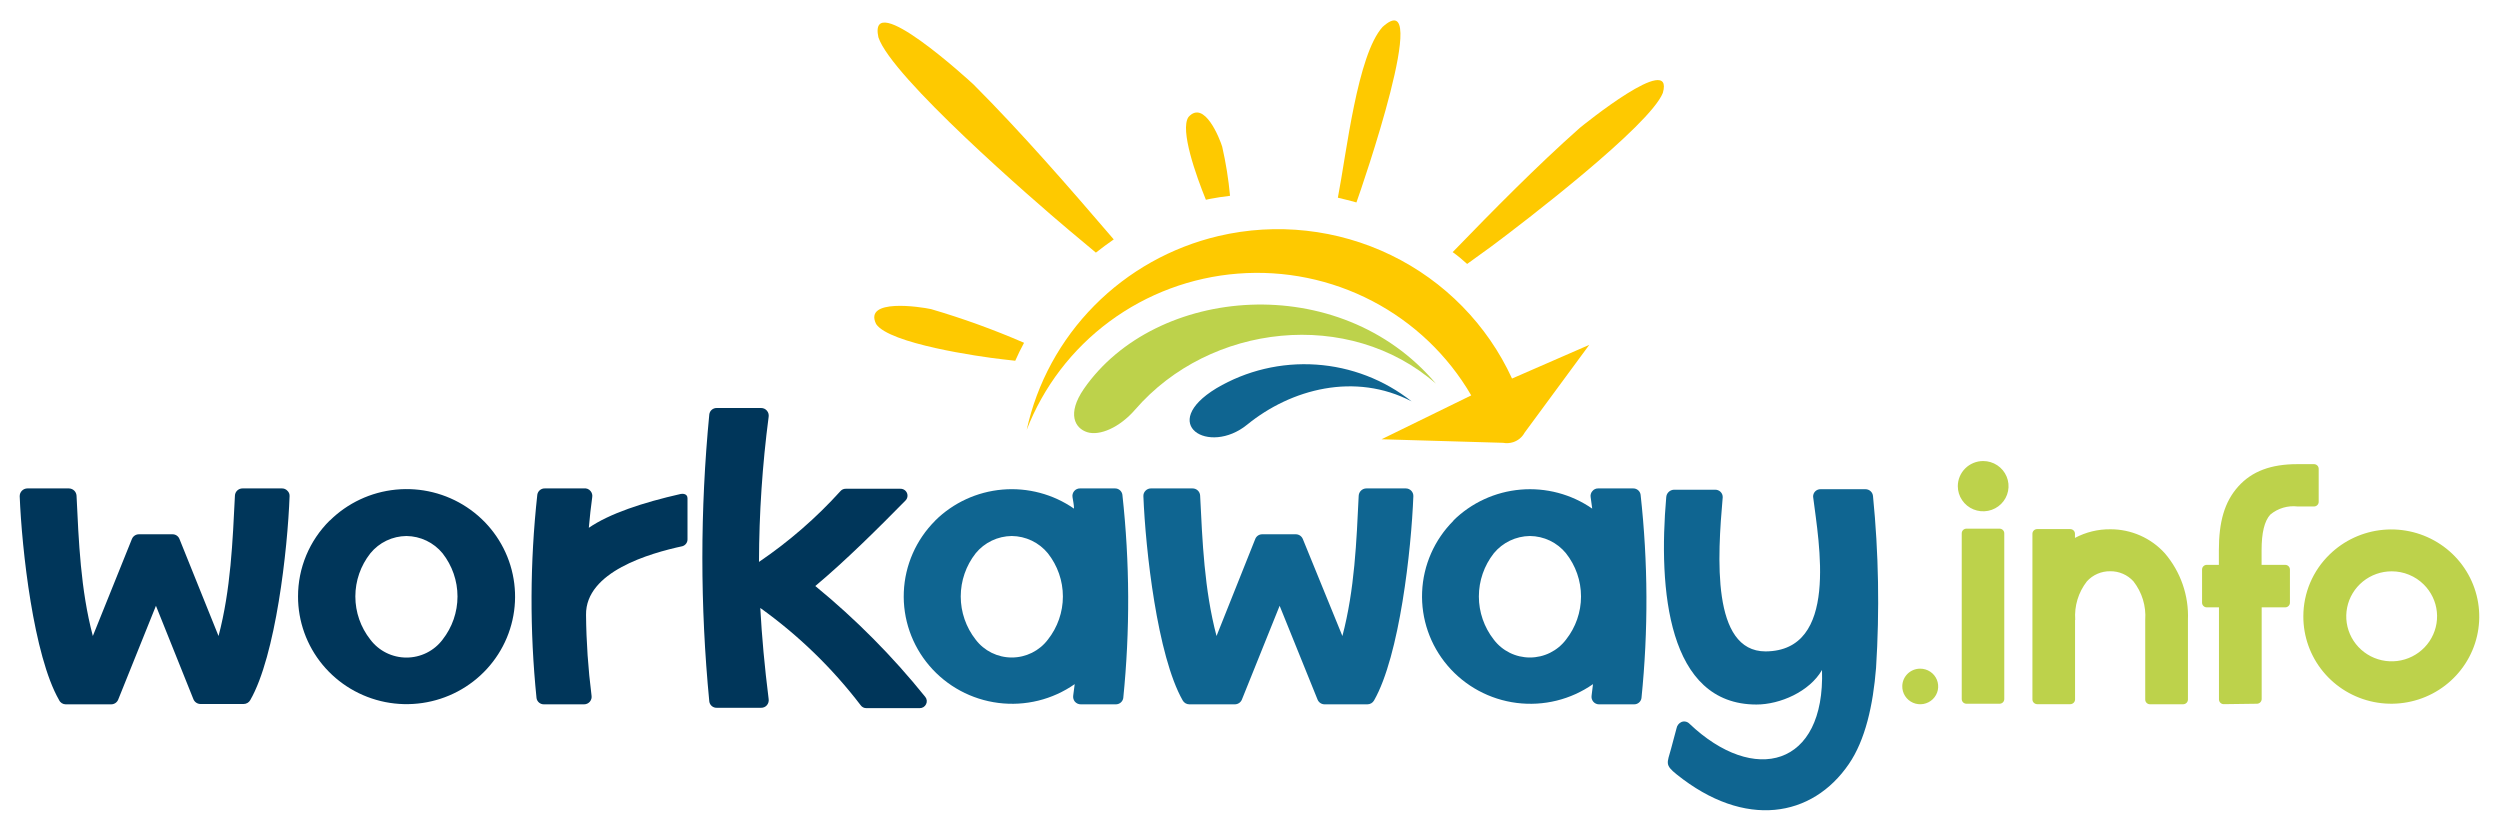
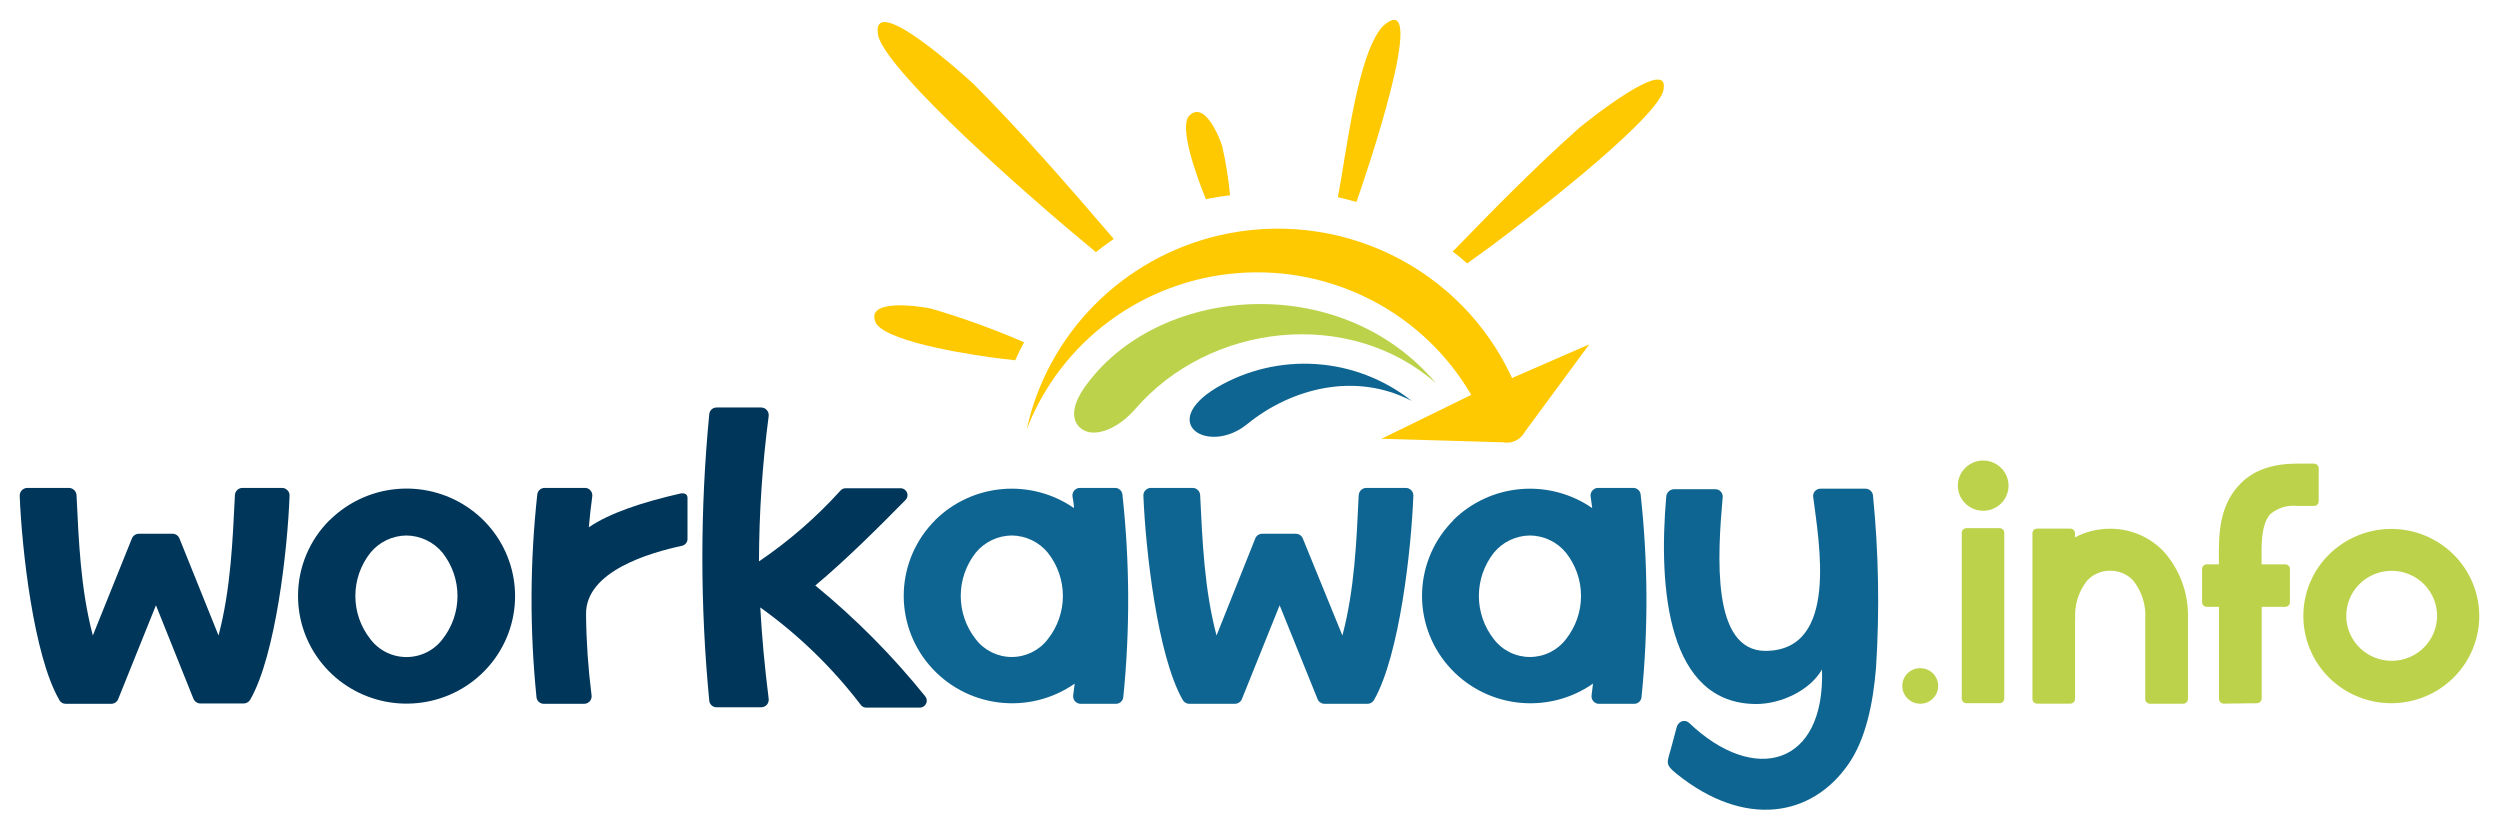
- <svg xmlns="http://www.w3.org/2000/svg" width="200" height="66" viewBox="0 0 267 88" fill="none">
-   <path fill-rule="evenodd" clip-rule="evenodd" d="M2.104 52.947C2.102 52.838 2.121 52.73 2.161 52.629C2.201 52.528 2.261 52.436 2.337 52.358C2.413 52.28 2.504 52.217 2.605 52.175C2.706 52.132 2.814 52.109 2.923 52.108H7.355C7.565 52.11 7.767 52.191 7.919 52.335C8.071 52.478 8.162 52.674 8.174 52.882C8.407 57.753 8.602 62.9 9.915 67.872L14.086 57.513C14.146 57.363 14.249 57.235 14.384 57.144C14.518 57.054 14.677 57.005 14.84 57.006H18.415C18.578 57.003 18.738 57.05 18.873 57.141C19.008 57.232 19.111 57.362 19.169 57.513L23.34 67.872C24.652 62.9 24.848 57.725 25.09 52.882C25.097 52.674 25.185 52.477 25.337 52.333C25.488 52.188 25.69 52.108 25.9 52.108H30.108C30.218 52.105 30.327 52.126 30.428 52.169C30.529 52.212 30.62 52.276 30.694 52.357C30.775 52.432 30.837 52.524 30.878 52.626C30.918 52.728 30.935 52.838 30.927 52.947C30.722 58.62 29.447 69.984 26.728 74.716C26.658 74.842 26.556 74.947 26.431 75.019C26.307 75.093 26.165 75.131 26.021 75.132H21.412C21.25 75.13 21.092 75.082 20.958 74.991C20.823 74.901 20.719 74.773 20.658 74.624L16.655 64.643L12.624 74.661C12.564 74.811 12.46 74.939 12.326 75.03C12.191 75.12 12.033 75.169 11.87 75.168H7.02C6.871 75.168 6.725 75.125 6.599 75.045C6.474 74.965 6.374 74.851 6.312 74.716C3.584 69.984 2.328 58.62 2.104 52.947Z" fill="#00365A" />
-   <path fill-rule="evenodd" clip-rule="evenodd" d="M35.218 55.549C37.114 53.669 39.609 52.497 42.279 52.236C44.948 51.974 47.627 52.638 49.857 54.114C52.088 55.59 53.733 57.787 54.512 60.331C55.29 62.874 55.154 65.607 54.127 68.062C53.1 70.517 51.245 72.544 48.878 73.795C46.511 75.047 43.78 75.446 41.149 74.926C38.519 74.405 36.152 72.996 34.452 70.94C32.753 68.883 31.826 66.306 31.83 63.648C31.827 62.141 32.125 60.648 32.706 59.255C33.288 57.861 34.142 56.596 35.218 55.531V55.549ZM43.411 57.191C42.671 57.198 41.941 57.366 41.275 57.685C40.608 58.004 40.022 58.466 39.557 59.036C38.516 60.353 37.951 61.976 37.951 63.648C37.951 65.32 38.516 66.944 39.557 68.26C40.005 68.854 40.587 69.336 41.255 69.668C41.925 70 42.663 70.173 43.411 70.173C44.159 70.173 44.897 70 45.566 69.668C46.235 69.336 46.817 68.854 47.265 68.26C48.299 66.941 48.861 65.319 48.861 63.648C48.861 61.978 48.299 60.355 47.265 59.036C46.798 58.468 46.211 58.008 45.545 57.689C44.879 57.37 44.15 57.2 43.411 57.191Z" fill="#00365A" />
-   <path fill-rule="evenodd" clip-rule="evenodd" d="M82.092 74.606C82.109 74.722 82.1 74.84 82.069 74.953C82.036 75.065 81.981 75.17 81.906 75.261C81.83 75.35 81.734 75.421 81.626 75.469C81.518 75.517 81.401 75.54 81.282 75.537H76.553C76.359 75.544 76.17 75.478 76.022 75.354C75.874 75.229 75.778 75.055 75.753 74.864C74.765 64.667 74.765 54.4 75.753 44.203C75.776 44.01 75.871 43.833 76.019 43.707C76.167 43.581 76.358 43.514 76.553 43.52H81.282C81.401 43.518 81.519 43.543 81.627 43.592C81.735 43.642 81.831 43.715 81.906 43.806C81.981 43.894 82.037 43.998 82.069 44.109C82.101 44.22 82.109 44.337 82.092 44.452C81.419 49.593 81.074 54.773 81.059 59.958C84.255 57.79 87.177 55.251 89.763 52.394C89.832 52.314 89.918 52.25 90.015 52.207C90.111 52.164 90.216 52.143 90.322 52.145H96.159C96.308 52.141 96.455 52.182 96.581 52.262C96.706 52.343 96.805 52.458 96.863 52.595C96.921 52.731 96.936 52.881 96.907 53.026C96.878 53.172 96.806 53.305 96.699 53.408C93.906 56.249 90.276 59.865 87.073 62.531C91.388 66.064 95.322 70.03 98.812 74.366C98.903 74.474 98.961 74.605 98.977 74.744C98.994 74.884 98.969 75.025 98.906 75.15C98.846 75.278 98.75 75.387 98.629 75.462C98.509 75.538 98.369 75.577 98.226 75.574H92.528C92.41 75.576 92.293 75.55 92.188 75.497C92.082 75.444 91.992 75.366 91.923 75.27C88.889 71.297 85.274 67.793 81.199 64.874C81.366 67.946 81.655 71.128 82.092 74.606Z" fill="#00365A" />
+ <svg xmlns="http://www.w3.org/2000/svg" width="267" height="88" viewBox="0 0 267 88" fill="none">
+   <path fill-rule="evenodd" clip-rule="evenodd" d="M2.104 52.947C2.101 52.838 2.121 52.73 2.16 52.629C2.2 52.528 2.26 52.436 2.336 52.358C2.413 52.28 2.504 52.217 2.604 52.175C2.705 52.132 2.813 52.109 2.923 52.108H7.354C7.565 52.11 7.766 52.191 7.918 52.335C8.071 52.478 8.162 52.674 8.174 52.882C8.406 57.753 8.602 62.9 9.915 67.872L14.085 57.513C14.145 57.363 14.249 57.235 14.383 57.144C14.518 57.054 14.677 57.005 14.839 57.006H18.414C18.577 57.003 18.737 57.05 18.872 57.141C19.007 57.232 19.111 57.362 19.168 57.513L23.339 67.872C24.652 62.9 24.847 57.725 25.089 52.882C25.096 52.674 25.185 52.477 25.336 52.333C25.487 52.188 25.689 52.108 25.899 52.108H30.107C30.217 52.105 30.326 52.126 30.427 52.169C30.529 52.212 30.619 52.276 30.694 52.357C30.774 52.432 30.837 52.524 30.877 52.626C30.917 52.728 30.934 52.838 30.926 52.947C30.721 58.62 29.446 69.984 26.728 74.716C26.658 74.842 26.555 74.947 26.431 75.019C26.307 75.093 26.165 75.131 26.02 75.132H21.412C21.25 75.13 21.091 75.082 20.957 74.991C20.823 74.901 20.719 74.773 20.658 74.624L16.655 64.643L12.624 74.661C12.564 74.811 12.46 74.939 12.325 75.03C12.191 75.12 12.032 75.169 11.87 75.168H7.019C6.87 75.168 6.724 75.125 6.599 75.045C6.473 74.965 6.374 74.851 6.312 74.716C3.584 69.984 2.327 58.62 2.104 52.947Z" fill="#00365A" />
+   <path fill-rule="evenodd" clip-rule="evenodd" d="M35.219 55.549C37.114 53.669 39.609 52.497 42.279 52.236C44.949 51.974 47.627 52.638 49.858 54.114C52.089 55.59 53.734 57.787 54.512 60.331C55.291 62.874 55.155 65.607 54.127 68.062C53.1 70.517 51.245 72.544 48.878 73.795C46.512 75.047 43.78 75.446 41.15 74.926C38.519 74.405 36.152 72.996 34.453 70.94C32.753 68.883 31.826 66.306 31.83 63.648C31.827 62.141 32.125 60.648 32.707 59.255C33.288 57.861 34.142 56.596 35.219 55.531V55.549ZM43.411 57.191C42.671 57.198 41.942 57.366 41.275 57.685C40.609 58.004 40.022 58.466 39.557 59.036C38.517 60.353 37.952 61.976 37.952 63.648C37.952 65.32 38.517 66.944 39.557 68.26C40.005 68.854 40.587 69.336 41.256 69.668C41.925 70 42.663 70.173 43.411 70.173C44.16 70.173 44.898 70 45.566 69.668C46.236 69.336 46.817 68.854 47.266 68.26C48.3 66.941 48.861 65.319 48.861 63.648C48.861 61.978 48.3 60.355 47.266 59.036C46.799 58.468 46.212 58.008 45.546 57.689C44.88 57.37 44.151 57.2 43.411 57.191Z" fill="#00365A" />
+   <path fill-rule="evenodd" clip-rule="evenodd" d="M82.092 74.606C82.108 74.722 82.1 74.84 82.068 74.953C82.036 75.065 81.981 75.17 81.906 75.261C81.829 75.35 81.734 75.421 81.626 75.469C81.518 75.517 81.4 75.54 81.282 75.537H76.553C76.359 75.544 76.169 75.478 76.021 75.354C75.873 75.229 75.777 75.055 75.752 74.864C74.765 64.667 74.765 54.4 75.752 44.203C75.775 44.01 75.87 43.833 76.019 43.707C76.167 43.581 76.357 43.514 76.553 43.52H81.282C81.401 43.518 81.519 43.543 81.627 43.592C81.735 43.642 81.83 43.715 81.906 43.806C81.981 43.894 82.036 43.998 82.069 44.109C82.101 44.22 82.109 44.337 82.092 44.452C81.418 49.593 81.073 54.773 81.058 59.958C84.255 57.79 87.177 55.251 89.763 52.394C89.832 52.314 89.918 52.25 90.014 52.207C90.111 52.164 90.216 52.143 90.322 52.145H96.159C96.308 52.141 96.455 52.182 96.58 52.262C96.706 52.343 96.804 52.458 96.862 52.595C96.92 52.731 96.936 52.881 96.907 53.026C96.878 53.172 96.805 53.305 96.699 53.408C93.906 56.249 90.275 59.865 87.073 62.531C91.387 66.064 95.321 70.03 98.812 74.366C98.903 74.474 98.96 74.605 98.977 74.744C98.993 74.884 98.968 75.025 98.905 75.15C98.846 75.278 98.75 75.387 98.629 75.462C98.508 75.538 98.368 75.577 98.225 75.574H92.528C92.41 75.576 92.293 75.55 92.187 75.497C92.082 75.444 91.991 75.366 91.923 75.27C88.888 71.297 85.274 67.793 81.198 64.874C81.366 67.946 81.654 71.128 82.092 74.606Z" fill="#00365A" />
  <path fill-rule="evenodd" clip-rule="evenodd" d="M99.874 55.548C101.799 53.642 104.341 52.468 107.053 52.233C109.765 51.999 112.474 52.719 114.704 54.266C114.704 53.851 114.601 53.436 114.546 53.048C114.525 52.933 114.53 52.815 114.561 52.702C114.591 52.589 114.646 52.483 114.722 52.394C114.798 52.303 114.893 52.23 115.001 52.18C115.109 52.13 115.227 52.106 115.346 52.108H119.07C119.263 52.103 119.452 52.17 119.599 52.294C119.747 52.418 119.843 52.591 119.871 52.781C120.665 59.999 120.696 67.28 119.964 74.504C119.932 74.693 119.833 74.864 119.684 74.987C119.535 75.109 119.347 75.173 119.154 75.168H115.43C115.31 75.169 115.191 75.144 115.082 75.094C114.972 75.045 114.875 74.973 114.797 74.882C114.722 74.79 114.668 74.683 114.638 74.569C114.607 74.454 114.601 74.335 114.62 74.218C114.676 73.831 114.732 73.425 114.778 73.01C112.411 74.666 109.504 75.382 106.63 75.018C103.756 74.654 101.124 73.236 99.254 71.043C97.383 68.851 96.41 66.043 96.527 63.175C96.643 60.306 97.841 57.585 99.883 55.548H99.874ZM108.057 57.19C107.317 57.198 106.588 57.367 105.922 57.686C105.255 58.005 104.668 58.465 104.203 59.035C103.168 60.354 102.607 61.977 102.607 63.647C102.607 65.318 103.168 66.94 104.203 68.259C104.652 68.851 105.234 69.332 105.903 69.663C106.572 69.993 107.309 70.166 108.057 70.166C108.804 70.166 109.542 69.993 110.211 69.663C110.879 69.332 111.462 68.851 111.911 68.259C112.951 66.943 113.517 65.319 113.517 63.647C113.517 61.975 112.951 60.352 111.911 59.035C111.445 58.465 110.858 58.005 110.192 57.686C109.526 57.367 108.797 57.198 108.057 57.19Z" fill="#0F6591" />
-   <path fill-rule="evenodd" clip-rule="evenodd" d="M155.21 55.548C157.138 53.643 159.681 52.47 162.395 52.236C165.108 52.001 167.818 52.72 170.049 54.266C169.994 53.851 169.938 53.436 169.882 53.049C169.861 52.933 169.866 52.813 169.899 52.7C169.931 52.586 169.989 52.482 170.068 52.394C170.142 52.301 170.237 52.227 170.346 52.177C170.454 52.128 170.573 52.104 170.692 52.108H174.416C174.609 52.104 174.797 52.17 174.945 52.294C175.092 52.418 175.189 52.591 175.216 52.781C176.015 59.999 176.046 67.28 175.309 74.504C175.28 74.693 175.183 74.864 175.035 74.986C174.888 75.108 174.701 75.173 174.509 75.169H170.785C170.666 75.171 170.548 75.146 170.44 75.096C170.332 75.047 170.237 74.974 170.161 74.883C170.085 74.791 170.03 74.684 169.999 74.57C169.969 74.455 169.964 74.335 169.984 74.219C170.031 73.831 170.087 73.425 170.133 73.01C167.766 74.666 164.859 75.382 161.985 75.018C159.111 74.654 156.479 73.236 154.609 71.043C152.738 68.851 151.765 66.043 151.882 63.175C151.998 60.306 153.196 57.585 155.238 55.548H155.21ZM163.393 57.19C162.653 57.199 161.925 57.369 161.259 57.688C160.593 58.007 160.006 58.467 159.539 59.035C158.505 60.354 157.943 61.977 157.943 63.648C157.943 65.318 158.505 66.941 159.539 68.26C159.988 68.852 160.57 69.332 161.239 69.663C161.908 69.994 162.645 70.166 163.393 70.166C164.141 70.166 164.878 69.994 165.547 69.663C166.216 69.332 166.798 68.852 167.247 68.26C168.288 66.943 168.853 65.319 168.853 63.648C168.853 61.975 168.288 60.352 167.247 59.035C166.782 58.465 166.195 58.003 165.529 57.684C164.863 57.365 164.133 57.197 163.393 57.19Z" fill="#0F6591" />
+   <path fill-rule="evenodd" clip-rule="evenodd" d="M155.21 55.548C157.138 53.643 159.682 52.47 162.395 52.236C165.108 52.001 167.818 52.72 170.05 54.266C169.994 53.851 169.938 53.436 169.882 53.049C169.861 52.933 169.867 52.813 169.899 52.7C169.931 52.586 169.989 52.482 170.069 52.394C170.143 52.301 170.238 52.227 170.346 52.177C170.454 52.128 170.573 52.104 170.692 52.108H174.416C174.61 52.104 174.798 52.17 174.945 52.294C175.093 52.418 175.19 52.591 175.217 52.781C176.016 59.999 176.047 67.28 175.31 74.504C175.281 74.693 175.183 74.864 175.036 74.986C174.888 75.108 174.701 75.173 174.509 75.169H170.785C170.666 75.171 170.549 75.146 170.441 75.096C170.333 75.047 170.237 74.974 170.162 74.883C170.086 74.791 170.03 74.684 170 74.57C169.969 74.455 169.964 74.335 169.985 74.219C170.031 73.831 170.087 73.425 170.134 73.01C167.767 74.666 164.859 75.382 161.985 75.018C159.111 74.654 156.48 73.236 154.609 71.043C152.739 68.851 151.766 66.043 151.882 63.175C151.999 60.306 153.196 57.585 155.238 55.548H155.21ZM163.394 57.19C162.654 57.199 161.925 57.369 161.259 57.688C160.593 58.007 160.006 58.467 159.539 59.035C158.505 60.354 157.944 61.977 157.944 63.648C157.944 65.318 158.505 66.941 159.539 68.26C159.989 68.852 160.571 69.332 161.24 69.663C161.909 69.994 162.646 70.166 163.394 70.166C164.141 70.166 164.879 69.994 165.547 69.663C166.216 69.332 166.798 68.852 167.248 68.26C168.288 66.943 168.853 65.319 168.853 63.648C168.853 61.975 168.288 60.352 167.248 59.035C166.783 58.465 166.196 58.003 165.53 57.684C164.863 57.365 164.134 57.197 163.394 57.19Z" fill="#0F6591" />
  <path fill-rule="evenodd" clip-rule="evenodd" d="M193.64 52.994C193.636 52.888 193.655 52.782 193.694 52.683C193.733 52.584 193.793 52.494 193.869 52.418C193.945 52.343 194.036 52.284 194.136 52.245C194.236 52.206 194.343 52.188 194.45 52.192H199.226C199.429 52.191 199.624 52.265 199.774 52.4C199.924 52.535 200.017 52.721 200.036 52.921C200.641 59.024 200.75 65.166 200.362 71.286C200.045 75.253 199.217 78.979 197.457 81.544C193.547 87.263 186.36 88.499 179.08 82.66C177.777 81.618 178.047 81.461 178.475 79.892L179.052 77.734C179.078 77.586 179.14 77.447 179.232 77.328C179.324 77.209 179.445 77.114 179.583 77.052C179.724 76.996 179.879 76.982 180.028 77.014C180.177 77.045 180.314 77.119 180.421 77.227C187.347 83.822 194.934 81.839 194.59 71.498C193.268 73.805 190.112 75.188 187.589 75.188C178.084 75.188 177.097 62.883 177.954 53.05C177.965 52.839 178.055 52.64 178.207 52.492C178.358 52.343 178.56 52.256 178.773 52.247H183.167C183.275 52.243 183.382 52.261 183.483 52.3C183.583 52.339 183.675 52.398 183.751 52.473C183.828 52.548 183.889 52.638 183.929 52.737C183.969 52.837 183.989 52.943 183.986 53.05C183.428 59.424 182.776 69.515 188.567 69.515C196.433 69.46 194.255 57.92 193.64 52.994Z" fill="#0F6591" />
-   <path fill-rule="evenodd" clip-rule="evenodd" d="M205.072 71.359C205.454 71.357 205.828 71.469 206.146 71.679C206.464 71.889 206.711 72.189 206.856 72.539C207 72.889 207.036 73.274 206.959 73.645C206.881 74.016 206.694 74.355 206.42 74.619C206.147 74.883 205.8 75.061 205.424 75.129C205.048 75.196 204.66 75.151 204.31 74.999C203.961 74.847 203.665 74.595 203.46 74.275C203.256 73.955 203.153 73.582 203.164 73.204C203.176 72.71 203.382 72.241 203.739 71.896C204.096 71.552 204.574 71.359 205.072 71.359ZM221.616 66.147V68.407C221.616 70.492 221.616 72.567 221.616 74.652C221.613 74.783 221.559 74.909 221.466 75.001C221.372 75.094 221.245 75.148 221.113 75.15H217.566C217.433 75.148 217.307 75.094 217.213 75.001C217.119 74.909 217.066 74.783 217.063 74.652C217.063 68.748 217.063 62.845 217.063 56.95C217.063 56.818 217.116 56.692 217.21 56.598C217.305 56.505 217.433 56.452 217.566 56.452H221.104C221.237 56.452 221.365 56.505 221.459 56.598C221.553 56.692 221.606 56.818 221.606 56.95V57.393C222.771 56.774 224.074 56.457 225.395 56.471C226.491 56.469 227.575 56.696 228.576 57.138C229.577 57.58 230.473 58.227 231.204 59.035C232.897 61.016 233.777 63.554 233.672 66.147V74.661C233.669 74.793 233.615 74.918 233.522 75.011C233.428 75.104 233.301 75.157 233.169 75.159H229.603C229.472 75.157 229.346 75.103 229.254 75.01C229.161 74.917 229.11 74.792 229.11 74.661V66.147C229.216 64.669 228.768 63.205 227.853 62.033C227.54 61.688 227.157 61.413 226.728 61.227C226.299 61.041 225.835 60.948 225.367 60.954C224.899 60.948 224.436 61.041 224.007 61.227C223.578 61.413 223.195 61.688 222.882 62.033C221.968 63.205 221.524 64.67 221.634 66.147H221.616ZM255.437 60.963C254.315 60.961 253.226 61.346 252.357 62.05C251.488 62.755 250.893 63.737 250.674 64.828C250.454 65.919 250.623 67.052 251.152 68.033C251.68 69.014 252.537 69.783 253.574 70.209C254.611 70.635 255.766 70.691 256.84 70.367C257.914 70.044 258.842 69.361 259.465 68.436C260.088 67.51 260.368 66.399 260.256 65.292C260.145 64.185 259.649 63.151 258.854 62.365C258.406 61.92 257.873 61.567 257.287 61.327C256.7 61.086 256.072 60.962 255.437 60.963ZM248.79 59.173C250.336 57.661 252.363 56.726 254.526 56.528C256.689 56.33 258.854 56.881 260.654 58.087C262.453 59.292 263.775 61.079 264.394 63.142C265.014 65.205 264.892 67.417 264.051 69.401C263.209 71.385 261.7 73.019 259.779 74.025C257.859 75.031 255.646 75.346 253.517 74.916C251.388 74.487 249.476 73.34 248.105 71.67C246.734 70.001 245.989 67.912 245.997 65.76C245.998 64.533 246.245 63.319 246.724 62.188C247.204 61.057 247.906 60.032 248.79 59.173ZM210.016 56.406H213.553C213.687 56.406 213.815 56.459 213.909 56.552C214.003 56.645 214.056 56.772 214.056 56.904C214.056 62.799 214.056 68.702 214.056 74.606C214.056 74.671 214.043 74.736 214.018 74.796C213.993 74.857 213.956 74.912 213.909 74.958C213.862 75.004 213.807 75.041 213.746 75.066C213.685 75.091 213.619 75.104 213.553 75.104H210.016C209.95 75.104 209.884 75.091 209.823 75.066C209.762 75.041 209.707 75.004 209.66 74.958C209.614 74.912 209.577 74.857 209.551 74.796C209.526 74.736 209.513 74.671 209.513 74.606C209.513 68.702 209.513 62.799 209.513 56.904C209.513 56.772 209.566 56.645 209.66 56.552C209.755 56.459 209.882 56.406 210.016 56.406ZM241.045 75.104C241.177 75.102 241.304 75.048 241.398 74.955C241.491 74.862 241.545 74.737 241.547 74.606V64.81H244.061C244.127 64.81 244.192 64.797 244.253 64.772C244.314 64.747 244.37 64.71 244.417 64.664C244.463 64.617 244.5 64.562 244.526 64.502C244.551 64.442 244.564 64.377 244.564 64.311V60.769C244.564 60.704 244.551 60.639 244.526 60.579C244.5 60.518 244.463 60.463 244.417 60.417C244.37 60.371 244.314 60.334 244.253 60.309C244.192 60.284 244.127 60.271 244.061 60.271H241.538V58.703C241.538 56.858 241.836 55.594 242.469 54.903C242.869 54.568 243.334 54.319 243.835 54.17C244.337 54.021 244.863 53.975 245.383 54.036H247.161C247.228 54.032 247.294 54.015 247.354 53.986C247.414 53.958 247.468 53.917 247.512 53.867C247.556 53.817 247.59 53.759 247.611 53.696C247.633 53.633 247.641 53.567 247.636 53.501V50.014C247.636 49.882 247.583 49.755 247.489 49.662C247.394 49.568 247.267 49.516 247.133 49.516H245.355C242.562 49.516 240.514 50.263 239.043 51.905C237.572 53.547 236.976 55.678 236.976 58.703V60.271H235.673C235.541 60.274 235.416 60.327 235.324 60.42C235.231 60.514 235.18 60.639 235.18 60.769V64.311C235.18 64.442 235.231 64.567 235.324 64.66C235.416 64.754 235.541 64.807 235.673 64.81H236.986V74.652C236.988 74.783 237.042 74.909 237.136 75.001C237.229 75.094 237.356 75.148 237.488 75.15L241.045 75.104ZM211.803 49.184C212.339 49.184 212.863 49.341 213.308 49.636C213.754 49.931 214.101 50.35 214.306 50.841C214.511 51.331 214.565 51.871 214.46 52.392C214.356 52.912 214.098 53.391 213.719 53.766C213.34 54.141 212.857 54.397 212.332 54.501C211.806 54.604 211.262 54.551 210.767 54.348C210.271 54.145 209.848 53.801 209.551 53.359C209.253 52.918 209.094 52.399 209.094 51.868C209.094 51.515 209.164 51.166 209.3 50.841C209.437 50.515 209.636 50.219 209.888 49.97C210.139 49.721 210.438 49.523 210.767 49.388C211.095 49.253 211.447 49.184 211.803 49.184Z" fill="#BDD24B" />
-   <path fill-rule="evenodd" clip-rule="evenodd" d="M62.374 52.108H58.194C57.999 52.101 57.809 52.166 57.659 52.291C57.51 52.415 57.412 52.59 57.384 52.781C56.593 59.999 56.565 67.28 57.301 74.504C57.33 74.692 57.427 74.864 57.575 74.986C57.722 75.108 57.909 75.173 58.101 75.168H62.374C62.493 75.169 62.611 75.144 62.718 75.094C62.826 75.045 62.922 74.972 62.998 74.882C63.074 74.791 63.13 74.684 63.16 74.57C63.191 74.455 63.196 74.335 63.175 74.218C62.812 71.363 62.616 68.49 62.589 65.612C62.523 61 69.385 59.035 72.885 58.279C73.05 58.229 73.193 58.125 73.291 57.985C73.389 57.844 73.436 57.674 73.425 57.504V53.159C73.425 52.661 72.904 52.661 72.708 52.698C68.64 53.62 65.084 54.801 62.886 56.314C62.989 55.142 63.11 54.035 63.249 53.048C63.27 52.933 63.265 52.815 63.234 52.702C63.204 52.588 63.148 52.483 63.073 52.394C62.991 52.29 62.884 52.209 62.762 52.159C62.639 52.109 62.506 52.091 62.374 52.108Z" fill="#00365A" />
-   <path fill-rule="evenodd" clip-rule="evenodd" d="M122.114 52.947C122.107 52.838 122.123 52.73 122.162 52.628C122.201 52.526 122.26 52.434 122.338 52.356C122.413 52.277 122.504 52.214 122.605 52.171C122.706 52.128 122.815 52.106 122.924 52.108H127.365C127.575 52.107 127.777 52.188 127.928 52.333C128.079 52.477 128.168 52.674 128.175 52.882C128.417 57.753 128.613 62.9 129.925 67.872L134.059 57.513C134.116 57.362 134.22 57.232 134.355 57.141C134.49 57.05 134.65 57.003 134.813 57.006H138.388C138.55 57.005 138.709 57.054 138.844 57.144C138.978 57.235 139.082 57.363 139.142 57.513L143.368 67.872C144.681 62.9 144.876 57.725 145.109 52.882C145.121 52.674 145.212 52.478 145.364 52.334C145.517 52.191 145.718 52.109 145.928 52.108H150.136C150.246 52.107 150.354 52.129 150.455 52.172C150.556 52.215 150.647 52.277 150.723 52.355C150.798 52.434 150.857 52.527 150.896 52.628C150.934 52.73 150.951 52.838 150.946 52.947C150.732 58.62 149.475 69.984 146.748 74.753C146.678 74.879 146.575 74.983 146.451 75.056C146.327 75.129 146.185 75.168 146.04 75.168H141.469C141.307 75.168 141.148 75.12 141.013 75.03C140.879 74.939 140.775 74.811 140.715 74.661L136.665 64.643L132.634 74.661C132.573 74.811 132.467 74.94 132.331 75.031C132.195 75.121 132.035 75.169 131.871 75.168H127.021C126.876 75.168 126.734 75.129 126.61 75.056C126.485 74.983 126.383 74.879 126.313 74.753C123.595 69.984 122.338 58.62 122.114 52.947Z" fill="#0F6591" />
-   <path fill-rule="evenodd" clip-rule="evenodd" d="M108.429 38.474L107.06 38.317C104.575 38.04 94.958 36.647 93.571 34.553C92.202 31.786 98.291 32.709 99.436 32.958C102.82 33.95 106.137 35.151 109.369 36.555C109.025 37.182 108.718 37.819 108.429 38.474Z" fill="#FEC900" />
+   <path fill-rule="evenodd" clip-rule="evenodd" d="M205.073 71.359C205.455 71.357 205.829 71.469 206.147 71.679C206.465 71.889 206.712 72.189 206.857 72.539C207.001 72.889 207.037 73.274 206.96 73.645C206.882 74.016 206.695 74.355 206.421 74.619C206.148 74.883 205.801 75.061 205.425 75.129C205.049 75.196 204.661 75.151 204.311 74.999C203.962 74.847 203.665 74.595 203.461 74.275C203.257 73.955 203.154 73.582 203.165 73.204C203.177 72.71 203.383 72.241 203.74 71.896C204.097 71.552 204.575 71.359 205.073 71.359ZM221.617 66.147V68.407C221.617 70.492 221.617 72.567 221.617 74.652C221.614 74.783 221.56 74.909 221.467 75.001C221.373 75.094 221.246 75.148 221.114 75.15H217.567C217.434 75.148 217.308 75.094 217.214 75.001C217.12 74.909 217.067 74.783 217.064 74.652C217.064 68.748 217.064 62.845 217.064 56.95C217.064 56.818 217.117 56.692 217.211 56.598C217.306 56.505 217.434 56.452 217.567 56.452H221.105C221.238 56.452 221.366 56.505 221.46 56.598C221.554 56.692 221.607 56.818 221.607 56.95V57.393C222.772 56.774 224.075 56.457 225.396 56.471C226.492 56.469 227.576 56.696 228.577 57.138C229.578 57.58 230.474 58.227 231.205 59.035C232.898 61.016 233.778 63.554 233.673 66.147V74.661C233.67 74.793 233.616 74.918 233.523 75.011C233.429 75.104 233.302 75.157 233.17 75.159H229.604C229.473 75.157 229.347 75.103 229.255 75.01C229.162 74.917 229.111 74.792 229.111 74.661V66.147C229.217 64.669 228.769 63.205 227.854 62.033C227.541 61.688 227.158 61.413 226.729 61.227C226.3 61.041 225.836 60.948 225.368 60.954C224.9 60.948 224.436 61.041 224.008 61.227C223.579 61.413 223.196 61.688 222.883 62.033C221.969 63.205 221.525 64.67 221.635 66.147H221.617ZM255.438 60.963C254.316 60.961 253.227 61.346 252.358 62.05C251.489 62.755 250.894 63.737 250.675 64.828C250.455 65.919 250.624 67.052 251.153 68.033C251.681 69.014 252.538 69.783 253.575 70.209C254.612 70.635 255.767 70.691 256.841 70.367C257.915 70.044 258.843 69.361 259.466 68.436C260.089 67.51 260.369 66.399 260.257 65.292C260.146 64.185 259.65 63.151 258.855 62.365C258.407 61.92 257.874 61.567 257.288 61.327C256.701 61.086 256.073 60.962 255.438 60.963ZM248.791 59.173C250.337 57.661 252.364 56.726 254.527 56.528C256.69 56.33 258.855 56.881 260.655 58.087C262.454 59.292 263.776 61.079 264.395 63.142C265.015 65.205 264.893 67.417 264.052 69.401C263.21 71.385 261.701 73.019 259.78 74.025C257.86 75.031 255.647 75.346 253.518 74.916C251.389 74.487 249.477 73.34 248.106 71.67C246.735 70.001 245.99 67.912 245.998 65.76C245.999 64.533 246.246 63.319 246.725 62.188C247.205 61.057 247.907 60.032 248.791 59.173ZM210.017 56.406H213.554C213.688 56.406 213.816 56.459 213.91 56.552C214.004 56.645 214.057 56.772 214.057 56.904C214.057 62.799 214.057 68.702 214.057 74.606C214.057 74.671 214.044 74.736 214.019 74.796C213.994 74.857 213.957 74.912 213.91 74.958C213.863 75.004 213.808 75.041 213.747 75.066C213.686 75.091 213.62 75.104 213.554 75.104H210.017C209.951 75.104 209.885 75.091 209.824 75.066C209.763 75.041 209.708 75.004 209.661 74.958C209.615 74.912 209.578 74.857 209.552 74.796C209.527 74.736 209.514 74.671 209.514 74.606C209.514 68.702 209.514 62.799 209.514 56.904C209.514 56.772 209.567 56.645 209.661 56.552C209.756 56.459 209.883 56.406 210.017 56.406ZM241.046 75.104C241.178 75.102 241.305 75.048 241.399 74.955C241.492 74.862 241.546 74.737 241.548 74.606V64.81H244.062C244.128 64.81 244.193 64.797 244.254 64.772C244.315 64.747 244.371 64.71 244.418 64.664C244.464 64.617 244.501 64.562 244.527 64.502C244.552 64.442 244.565 64.377 244.565 64.311V60.769C244.565 60.704 244.552 60.639 244.527 60.579C244.501 60.518 244.464 60.463 244.418 60.417C244.371 60.371 244.315 60.334 244.254 60.309C244.193 60.284 244.128 60.271 244.062 60.271H241.539V58.703C241.539 56.858 241.837 55.594 242.47 54.903C242.87 54.568 243.335 54.319 243.836 54.17C244.338 54.021 244.864 53.975 245.384 54.036H247.162C247.229 54.032 247.295 54.015 247.355 53.986C247.415 53.958 247.469 53.917 247.513 53.867C247.557 53.817 247.591 53.759 247.612 53.696C247.634 53.633 247.642 53.567 247.637 53.501V50.014C247.637 49.882 247.584 49.755 247.49 49.662C247.395 49.568 247.268 49.516 247.134 49.516H245.356C242.563 49.516 240.515 50.263 239.044 51.905C237.573 53.547 236.977 55.678 236.977 58.703V60.271H235.674C235.542 60.274 235.417 60.327 235.325 60.42C235.232 60.514 235.181 60.639 235.181 60.769V64.311C235.181 64.442 235.232 64.567 235.325 64.66C235.417 64.754 235.542 64.807 235.674 64.81H236.987V74.652C236.989 74.783 237.043 74.909 237.137 75.001C237.23 75.094 237.357 75.148 237.489 75.15L241.046 75.104ZM211.804 49.184C212.34 49.184 212.864 49.341 213.309 49.636C213.755 49.931 214.102 50.35 214.307 50.841C214.512 51.331 214.566 51.871 214.461 52.392C214.357 52.912 214.099 53.391 213.72 53.766C213.341 54.141 212.858 54.397 212.333 54.501C211.807 54.604 211.263 54.551 210.767 54.348C210.272 54.145 209.849 53.801 209.552 53.359C209.254 52.918 209.095 52.399 209.095 51.868C209.095 51.515 209.165 51.166 209.301 50.841C209.437 50.515 209.637 50.219 209.889 49.97C210.14 49.721 210.439 49.523 210.767 49.388C211.096 49.253 211.448 49.184 211.804 49.184Z" fill="#BDD24B" />
+   <path fill-rule="evenodd" clip-rule="evenodd" d="M62.375 52.108H58.195C58 52.101 57.809 52.166 57.66 52.291C57.51 52.415 57.412 52.59 57.385 52.781C56.593 59.999 56.565 67.28 57.301 74.504C57.33 74.692 57.428 74.864 57.575 74.986C57.722 75.108 57.91 75.173 58.102 75.168H62.375C62.494 75.169 62.611 75.144 62.719 75.094C62.827 75.045 62.922 74.972 62.999 74.882C63.075 74.791 63.13 74.684 63.16 74.57C63.191 74.455 63.196 74.335 63.175 74.218C62.813 71.363 62.617 68.49 62.589 65.612C62.524 61 69.385 59.035 72.885 58.279C73.051 58.229 73.194 58.125 73.292 57.985C73.39 57.844 73.437 57.674 73.425 57.504V53.159C73.425 52.661 72.904 52.661 72.709 52.698C68.64 53.62 65.084 54.801 62.887 56.314C62.989 55.142 63.11 54.035 63.25 53.048C63.27 52.933 63.265 52.815 63.235 52.702C63.204 52.588 63.149 52.483 63.073 52.394C62.992 52.29 62.885 52.209 62.762 52.159C62.64 52.109 62.506 52.091 62.375 52.108Z" fill="#00365A" />
+   <path fill-rule="evenodd" clip-rule="evenodd" d="M122.115 52.947C122.108 52.838 122.124 52.73 122.162 52.628C122.201 52.526 122.261 52.434 122.338 52.356C122.413 52.277 122.504 52.214 122.605 52.171C122.706 52.128 122.815 52.106 122.925 52.108H127.366C127.576 52.107 127.778 52.188 127.929 52.333C128.08 52.477 128.168 52.674 128.176 52.882C128.418 57.753 128.613 62.9 129.926 67.872L134.059 57.513C134.117 57.362 134.22 57.232 134.355 57.141C134.49 57.05 134.65 57.003 134.813 57.006H138.388C138.551 57.005 138.71 57.054 138.844 57.144C138.979 57.235 139.082 57.363 139.142 57.513L143.369 67.872C144.681 62.9 144.877 57.725 145.11 52.882C145.122 52.674 145.213 52.478 145.365 52.334C145.517 52.191 145.719 52.109 145.929 52.108H150.137C150.246 52.107 150.355 52.129 150.456 52.172C150.556 52.215 150.647 52.277 150.723 52.355C150.799 52.434 150.858 52.527 150.896 52.628C150.935 52.73 150.952 52.838 150.947 52.947C150.733 58.62 149.476 69.984 146.748 74.753C146.678 74.879 146.576 74.983 146.452 75.056C146.327 75.129 146.185 75.168 146.041 75.168H141.47C141.307 75.168 141.148 75.12 141.014 75.03C140.879 74.939 140.775 74.811 140.716 74.661L136.666 64.643L132.635 74.661C132.573 74.811 132.468 74.94 132.332 75.031C132.196 75.121 132.035 75.169 131.871 75.168H127.021C126.877 75.168 126.735 75.129 126.61 75.056C126.486 74.983 126.383 74.879 126.314 74.753C123.595 69.984 122.338 58.62 122.115 52.947Z" fill="#0F6591" />
+   <path fill-rule="evenodd" clip-rule="evenodd" d="M108.428 38.474L107.06 38.317C104.574 38.04 94.957 36.647 93.57 34.553C92.202 31.786 98.29 32.709 99.435 32.958C102.819 33.95 106.137 35.151 109.369 36.555C109.024 37.182 108.717 37.819 108.428 38.474Z" fill="#FEC900" />
  <path fill-rule="evenodd" clip-rule="evenodd" d="M117.041 26.925C115.784 25.864 114.685 24.96 114.183 24.536C110.319 21.289 95.2 8.154 93.813 3.929C92.65 -1.44 103.588 8.606 103.97 8.965C109.1 14.103 114.164 19.933 118.949 25.514C118.297 25.966 117.664 26.436 117.041 26.925Z" fill="#FEC900" />
-   <path fill-rule="evenodd" clip-rule="evenodd" d="M128.789 21.281C127.747 18.716 125.997 13.818 126.928 12.444C128.622 10.543 130.279 14.787 130.53 15.608C130.925 17.337 131.205 19.09 131.368 20.856C130.651 20.939 129.935 21.05 129.208 21.188L128.789 21.281Z" fill="#FEC900" />
-   <path fill-rule="evenodd" clip-rule="evenodd" d="M142.884 21.059C143.815 16.253 144.96 5.811 147.66 2.822C153.032 -2.03 145.416 20.053 144.867 21.566C144.206 21.381 143.545 21.215 142.884 21.059Z" fill="#FEC900" />
-   <path fill-rule="evenodd" clip-rule="evenodd" d="M130.13 25.154C125.094 26.344 120.5 28.919 116.876 32.583C113.253 36.246 110.748 40.85 109.649 45.862C111.433 41.251 114.5 37.235 118.493 34.28C122.487 31.325 127.244 29.552 132.213 29.166C137.182 28.779 142.16 29.796 146.569 32.098C150.979 34.401 154.64 37.894 157.128 42.173L147.548 46.859L160.526 47.237C160.883 47.303 161.25 47.281 161.597 47.172C162.123 47.004 162.564 46.641 162.825 46.158L169.733 36.777L161.485 40.374C158.849 34.629 154.281 29.97 148.562 27.194C142.842 24.418 136.327 23.697 130.13 25.154Z" fill="#FEC900" />
-   <path fill-rule="evenodd" clip-rule="evenodd" d="M156.69 28.134L159.241 26.29C162.686 23.734 176.194 13.376 177.591 9.87C178.866 5.378 169.054 13.329 168.709 13.615C164.101 17.702 159.493 22.388 155.145 26.871C155.676 27.249 156.188 27.673 156.69 28.134Z" fill="#FEC900" />
-   <path fill-rule="evenodd" clip-rule="evenodd" d="M153.357 40.919C144.094 32.82 129.227 34.462 121.239 43.686C119.573 45.614 117.441 46.518 116.119 46.103C114.797 45.688 113.931 44.148 115.747 41.491C123.39 30.44 143.08 28.734 153.357 40.919Z" fill="#BDD24B" />
+   <path fill-rule="evenodd" clip-rule="evenodd" d="M128.79 21.281C127.747 18.716 125.997 13.818 126.928 12.444C128.622 10.543 130.279 14.787 130.531 15.608C130.926 17.337 131.205 19.09 131.369 20.856C130.652 20.939 129.935 21.05 129.209 21.188L128.79 21.281Z" fill="#FEC900" />
+   <path fill-rule="evenodd" clip-rule="evenodd" d="M142.885 21.059C143.816 16.253 144.961 5.811 147.661 2.822C153.032 -2.03 145.417 20.053 144.868 21.566C144.207 21.381 143.546 21.215 142.885 21.059Z" fill="#FEC900" />
+   <path fill-rule="evenodd" clip-rule="evenodd" d="M130.13 25.154C125.094 26.344 120.5 28.919 116.876 32.583C113.253 36.246 110.747 40.85 109.648 45.862C111.433 41.251 114.499 37.235 118.493 34.28C122.486 31.325 127.243 29.552 132.212 29.166C137.181 28.779 142.159 29.796 146.569 32.098C150.978 34.401 154.639 37.894 157.128 42.173L147.548 46.859L160.526 47.237C160.882 47.303 161.25 47.281 161.596 47.172C162.123 47.004 162.563 46.641 162.825 46.158L169.733 36.777L161.484 40.374C158.849 34.629 154.281 29.97 148.561 27.194C142.842 24.418 136.326 23.697 130.13 25.154Z" fill="#FEC900" />
+   <path fill-rule="evenodd" clip-rule="evenodd" d="M156.69 28.134L159.241 26.29C162.685 23.734 176.194 13.376 177.59 9.87C178.865 5.378 169.053 13.329 168.709 13.615C164.1 17.702 159.492 22.388 155.145 26.871C155.675 27.249 156.187 27.673 156.69 28.134Z" fill="#FEC900" />
+   <path fill-rule="evenodd" clip-rule="evenodd" d="M153.358 40.919C144.095 32.82 129.227 34.462 121.24 43.686C119.573 45.614 117.441 46.518 116.119 46.103C114.797 45.688 113.932 44.148 115.747 41.491C123.39 30.44 143.08 28.734 153.358 40.919Z" fill="#BDD24B" />
  <path fill-rule="evenodd" clip-rule="evenodd" d="M150.76 42.811C144.727 39.675 137.894 41.473 133.193 45.301C129.106 48.622 123.604 45.246 129.916 41.409C133.121 39.514 136.834 38.633 140.559 38.884C144.283 39.134 147.842 40.504 150.76 42.811Z" fill="#0F6591" />
</svg>
